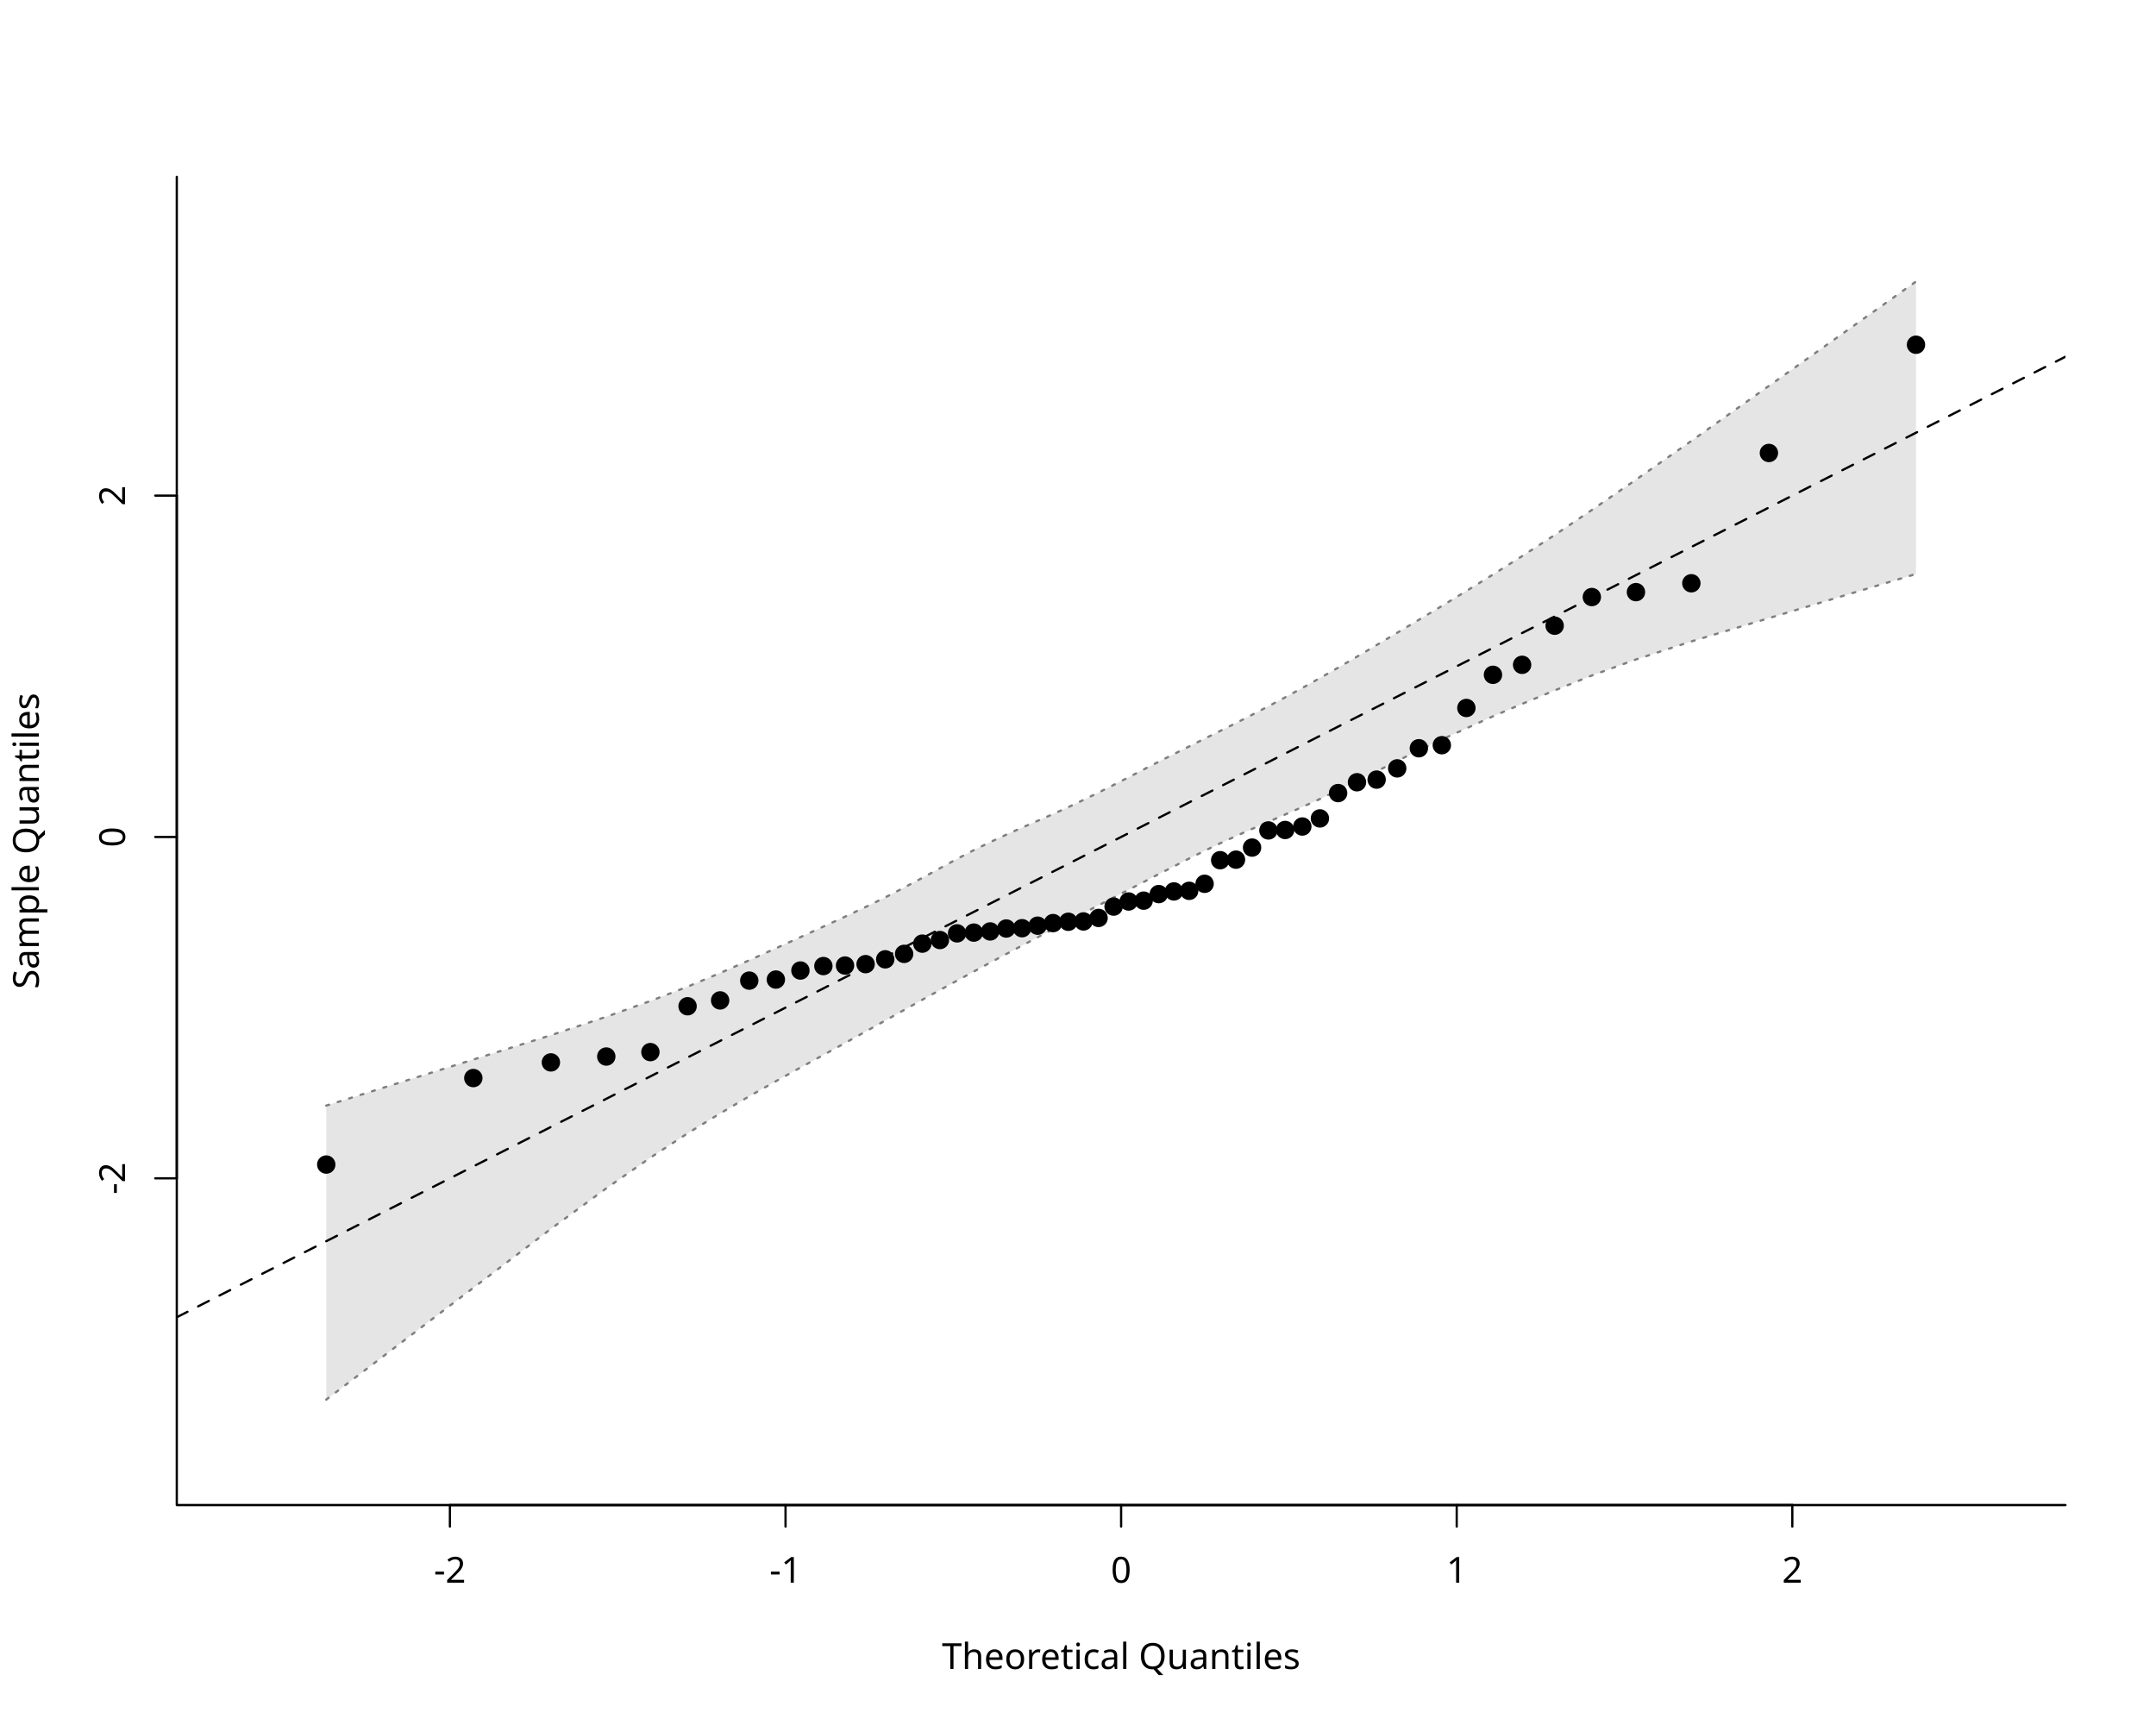
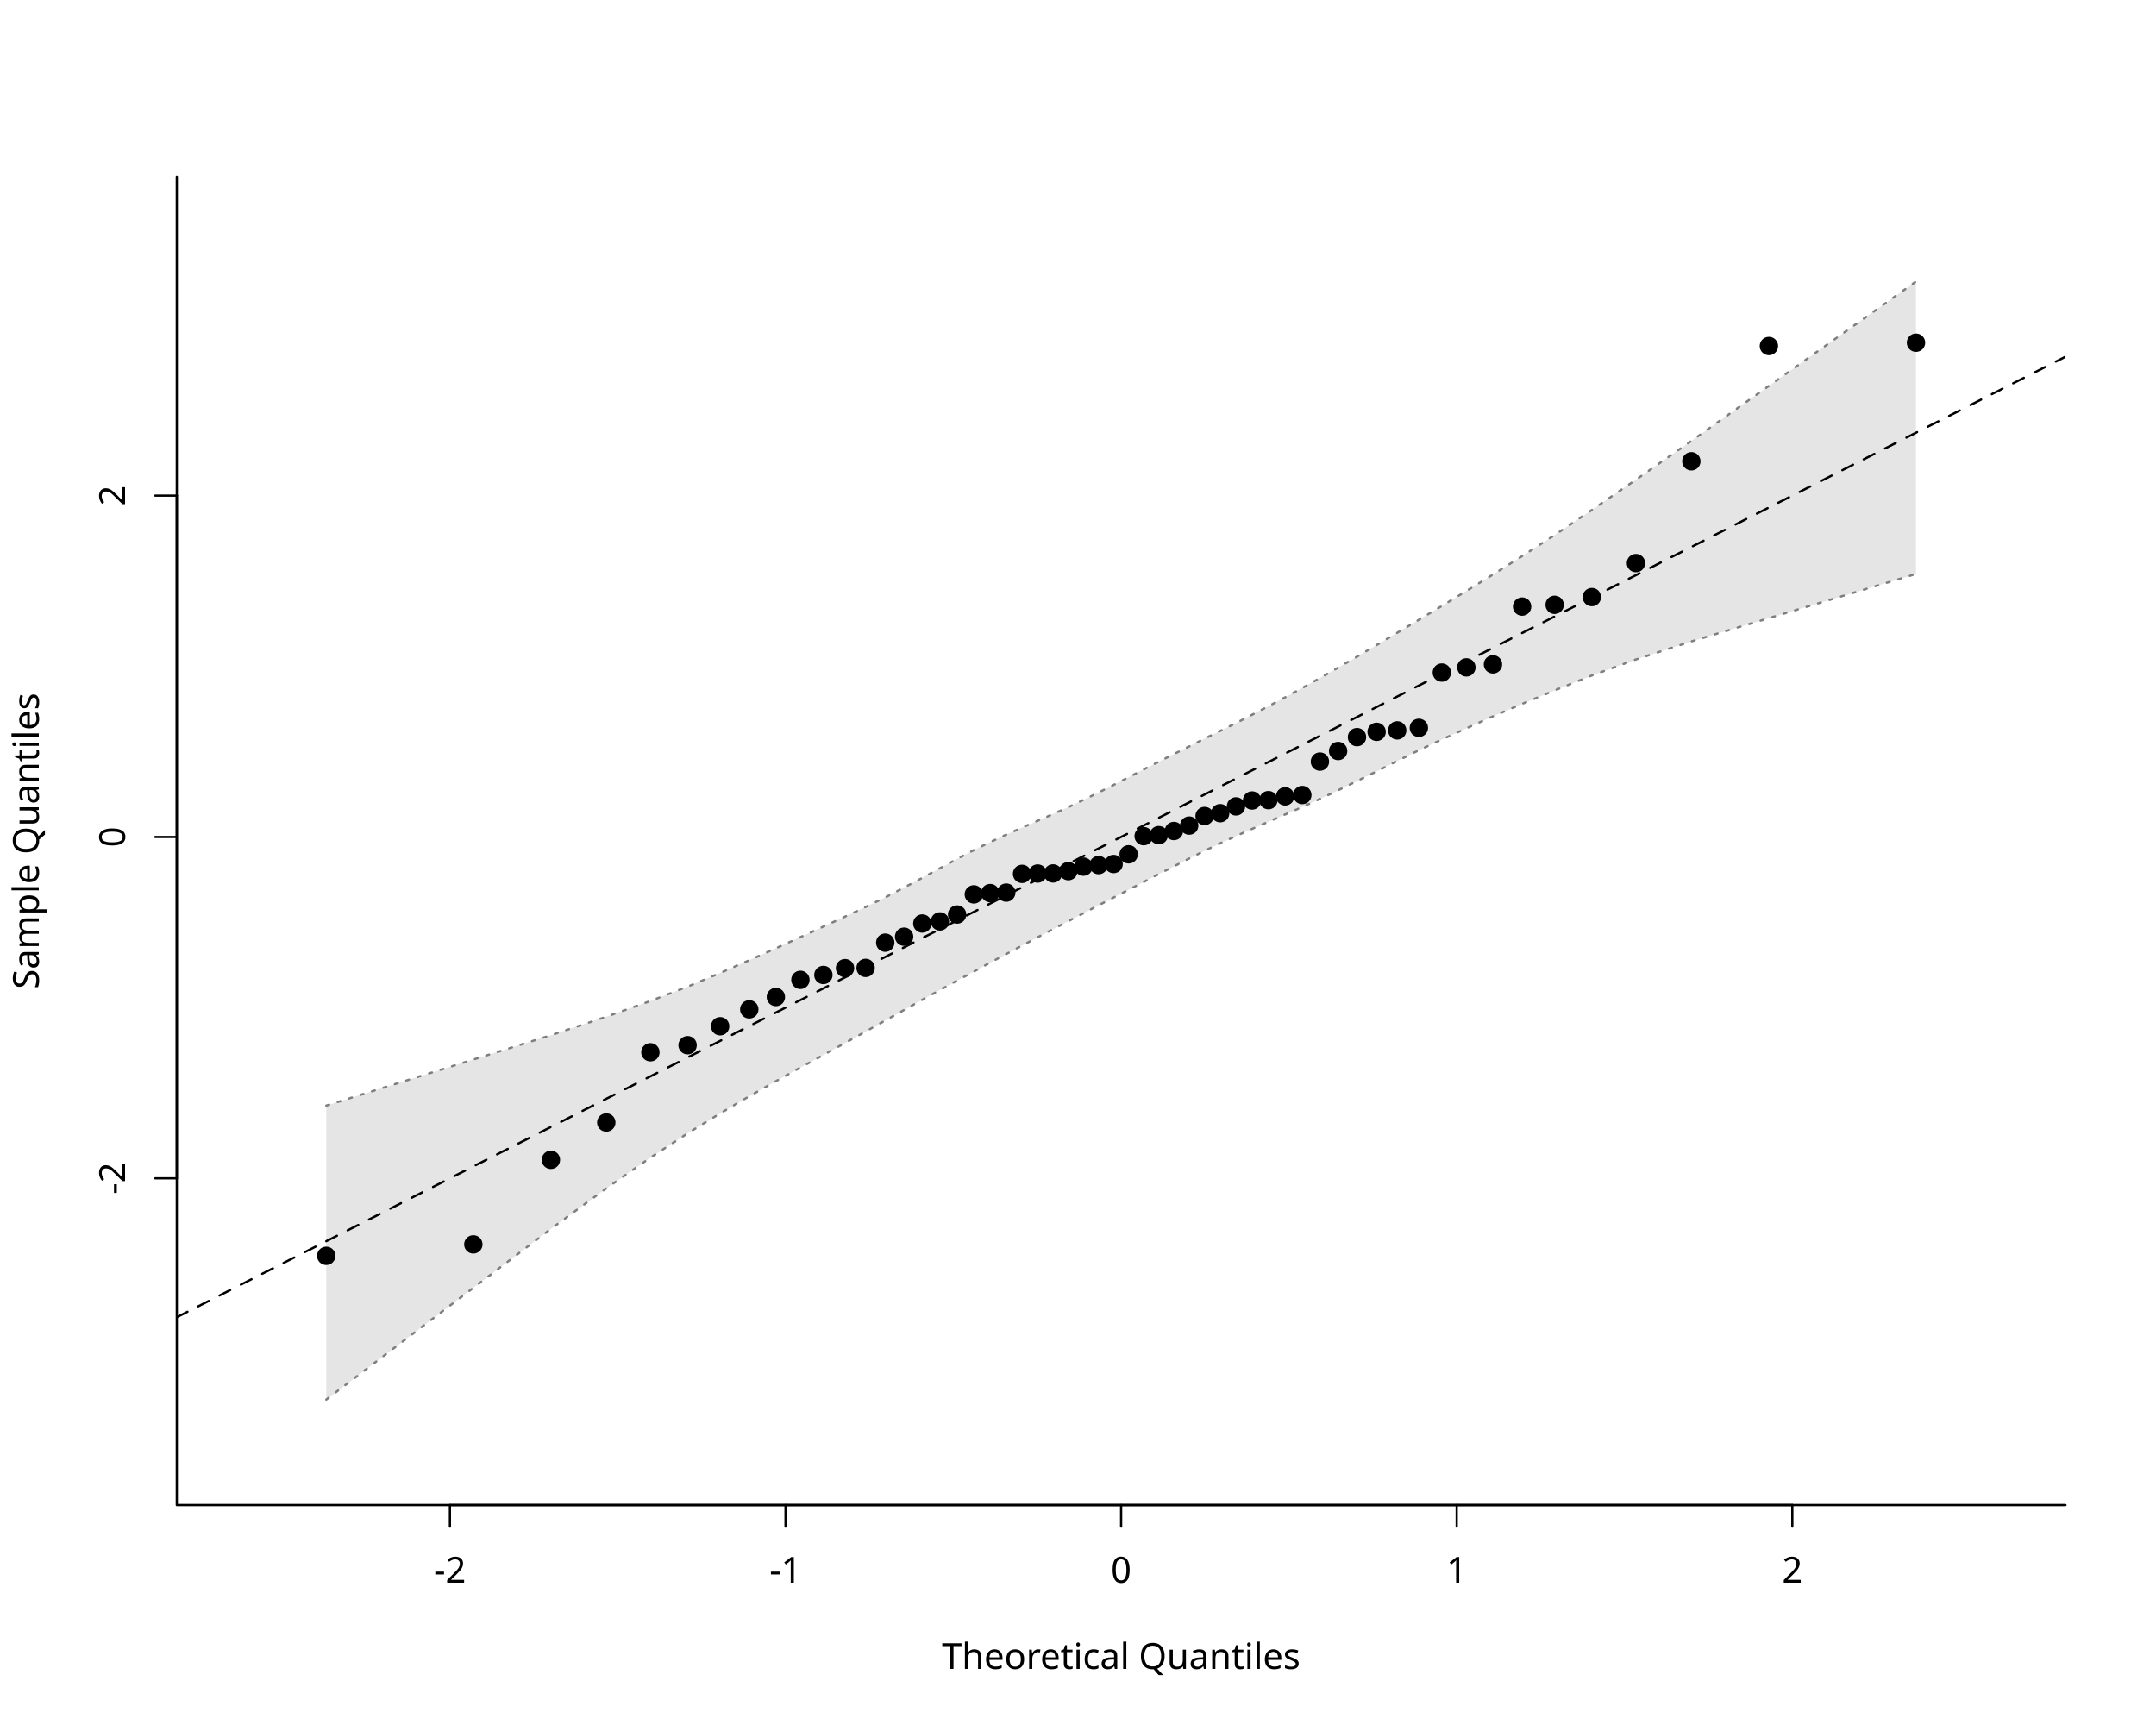
<svg xmlns="http://www.w3.org/2000/svg" class="svglite" data-engine-version="2.0" width="720.00pt" height="576.00pt" viewBox="0 0 720.00 576.00">
  <defs>
    <style type="text/css">
    .svglite line, .svglite polyline, .svglite polygon, .svglite path, .svglite rect, .svglite circle {
      fill: none;
      stroke: #000000;
      stroke-linecap: round;
      stroke-linejoin: round;
      stroke-miterlimit: 10.00;
    }
  </style>
  </defs>
  <rect width="100%" height="100%" style="stroke: none; fill: #FFFFFF;" />
  <defs>
    <clipPath id="cpMC4wMHw3MjAuMDB8MC4wMHw1NzYuMDA=">
      <rect x="0.00" y="0.00" width="720.00" height="576.00" />
    </clipPath>
  </defs>
  <g clip-path="url(#cpMC4wMHw3MjAuMDB8MC4wMHw1NzYuMDA=)">
    <line x1="150.25" y1="502.56" x2="598.55" y2="502.56" style="stroke-width: 0.75;" />
    <line x1="150.25" y1="502.56" x2="150.25" y2="509.76" style="stroke-width: 0.75;" />
    <line x1="262.33" y1="502.56" x2="262.33" y2="509.76" style="stroke-width: 0.75;" />
    <line x1="374.40" y1="502.56" x2="374.40" y2="509.76" style="stroke-width: 0.75;" />
    <line x1="486.47" y1="502.56" x2="486.47" y2="509.76" style="stroke-width: 0.75;" />
    <line x1="598.55" y1="502.56" x2="598.55" y2="509.76" style="stroke-width: 0.75;" />
    <text x="150.25" y="528.48" text-anchor="middle" style="font-size: 12.00px; font-family: sans;" textLength="10.67px" lengthAdjust="spacingAndGlyphs">-2</text>
    <text x="262.33" y="528.48" text-anchor="middle" style="font-size: 12.00px; font-family: sans;" textLength="10.67px" lengthAdjust="spacingAndGlyphs">-1</text>
    <text x="374.40" y="528.48" text-anchor="middle" style="font-size: 12.00px; font-family: sans;" textLength="6.67px" lengthAdjust="spacingAndGlyphs">0</text>
    <text x="486.47" y="528.48" text-anchor="middle" style="font-size: 12.00px; font-family: sans;" textLength="6.67px" lengthAdjust="spacingAndGlyphs">1</text>
    <text x="598.55" y="528.48" text-anchor="middle" style="font-size: 12.00px; font-family: sans;" textLength="6.67px" lengthAdjust="spacingAndGlyphs">2</text>
    <line x1="59.04" y1="393.46" x2="59.04" y2="165.49" style="stroke-width: 0.75;" />
    <line x1="59.04" y1="393.46" x2="51.84" y2="393.46" style="stroke-width: 0.75;" />
    <line x1="59.04" y1="279.48" x2="51.84" y2="279.48" style="stroke-width: 0.75;" />
    <line x1="59.04" y1="165.49" x2="51.84" y2="165.49" style="stroke-width: 0.75;" />
    <text transform="translate(41.76,393.46) rotate(-90)" text-anchor="middle" style="font-size: 12.00px; font-family: sans;" textLength="10.67px" lengthAdjust="spacingAndGlyphs">-2</text>
    <text transform="translate(41.76,279.48) rotate(-90)" text-anchor="middle" style="font-size: 12.00px; font-family: sans;" textLength="6.67px" lengthAdjust="spacingAndGlyphs">0</text>
    <text transform="translate(41.76,165.49) rotate(-90)" text-anchor="middle" style="font-size: 12.00px; font-family: sans;" textLength="6.67px" lengthAdjust="spacingAndGlyphs">2</text>
    <polyline points="59.04,59.04 59.04,502.56 689.76,502.56 " style="stroke-width: 0.75;" />
    <text x="374.40" y="557.28" text-anchor="middle" style="font-size: 12.00px; font-family: sans;" textLength="113.40px" lengthAdjust="spacingAndGlyphs">Theoretical Quantiles</text>
    <text transform="translate(12.96,280.80) rotate(-90)" text-anchor="middle" style="font-size: 12.00px; font-family: sans;" textLength="94.73px" lengthAdjust="spacingAndGlyphs">Sample Quantiles</text>
  </g>
  <defs>
    <clipPath id="cpNTkuMDR8Njg5Ljc2fDU5LjA0fDUwMi41Ng==">
      <rect x="59.04" y="59.04" width="630.72" height="443.52" />
    </clipPath>
  </defs>
  <g clip-path="url(#cpNTkuMDR8Njg5Ljc2fDU5LjA0fDUwMi41Ng==)">
    <polygon points="108.95,467.35 158.07,430.02 183.97,410.34 202.47,396.80 217.20,386.56 229.62,378.44 240.49,371.78 250.22,366.05 259.10,361.04 267.30,356.48 274.97,352.27 282.20,348.27 289.07,344.45 295.63,340.77 301.93,337.24 308.01,333.83 313.89,330.58 319.62,327.44 325.21,324.40 330.67,321.44 336.04,318.56 341.32,315.74 346.52,312.97 351.67,310.26 356.77,307.59 361.83,304.94 366.87,302.29 371.89,299.70 376.91,297.09 381.93,294.50 386.97,291.87 392.03,289.29 397.13,286.66 402.28,284.10 407.48,281.58 412.76,279.17 418.13,276.78 423.59,274.42 429.18,271.97 434.91,269.47 440.79,266.79 446.87,263.89 453.17,260.81 459.73,257.57 466.60,254.10 473.83,250.52 481.50,246.93 489.70,243.20 498.58,239.19 508.31,235.04 519.18,230.54 531.60,225.56 546.33,220.20 564.83,214.18 590.73,206.40 639.85,191.66 639.85,94.01 590.73,128.86 564.83,147.24 546.33,160.18 531.60,170.29 519.18,178.66 508.31,185.70 498.58,191.85 489.70,197.34 481.50,202.35 473.83,206.96 466.60,211.29 459.73,215.39 453.17,219.27 446.87,222.95 440.79,226.41 434.91,229.73 429.18,232.86 423.59,235.83 418.13,238.68 412.76,241.45 407.48,244.07 402.28,246.65 397.13,249.25 392.03,251.79 386.97,254.35 381.93,256.93 376.91,259.55 371.89,262.11 366.87,264.64 361.83,267.10 356.77,269.52 351.67,271.83 346.52,274.08 341.32,276.35 336.04,278.71 330.67,281.20 325.21,283.87 319.62,286.80 313.89,289.93 308.01,293.14 301.93,296.37 295.63,299.65 289.07,302.86 282.20,306.09 274.97,309.40 267.30,312.93 259.10,316.65 250.22,320.65 240.49,324.90 229.62,329.47 217.20,334.25 202.47,339.51 183.97,345.68 158.07,353.80 108.95,369.18 " style="stroke-width: 0.75; stroke: none; fill: #E5E5E5;" />
    <polyline points="108.95,467.35 158.07,430.02 183.97,410.34 202.47,396.80 217.20,386.56 229.62,378.44 240.49,371.78 250.22,366.05 259.10,361.04 267.30,356.48 274.97,352.27 282.20,348.27 289.07,344.45 295.63,340.77 301.93,337.24 308.01,333.83 313.89,330.58 319.62,327.44 325.21,324.40 330.67,321.44 336.04,318.56 341.32,315.74 346.52,312.97 351.67,310.26 356.77,307.59 361.83,304.94 366.87,302.29 371.89,299.70 376.91,297.09 381.93,294.50 386.97,291.87 392.03,289.29 397.13,286.66 402.28,284.10 407.48,281.58 412.76,279.17 418.13,276.78 423.59,274.42 429.18,271.97 434.91,269.47 440.79,266.79 446.87,263.89 453.17,260.81 459.73,257.57 466.60,254.10 473.83,250.52 481.50,246.93 489.70,243.20 498.58,239.19 508.31,235.04 519.18,230.54 531.60,225.56 546.33,220.20 564.83,214.18 590.73,206.40 639.85,191.66 " style="stroke-width: 0.75; stroke: #7F7F7F; stroke-dasharray: 1.00,3.00;" />
    <polyline points="108.95,369.18 158.07,353.80 183.97,345.68 202.47,339.51 217.20,334.25 229.62,329.47 240.49,324.90 250.22,320.65 259.10,316.65 267.30,312.93 274.97,309.40 282.20,306.09 289.07,302.86 295.63,299.65 301.93,296.37 308.01,293.14 313.89,289.93 319.62,286.80 325.21,283.87 330.67,281.20 336.04,278.71 341.32,276.35 346.52,274.08 351.67,271.83 356.77,269.52 361.83,267.10 366.87,264.64 371.89,262.11 376.91,259.55 381.93,256.93 386.97,254.35 392.03,251.79 397.13,249.25 402.28,246.65 407.48,244.07 412.76,241.45 418.13,238.68 423.59,235.83 429.18,232.86 434.91,229.73 440.79,226.41 446.87,222.95 453.17,219.27 459.73,215.39 466.60,211.29 473.83,206.96 481.50,202.35 489.70,197.34 498.58,191.85 508.31,185.70 519.18,178.66 531.60,170.29 546.33,160.18 564.83,147.24 590.73,128.86 639.85,94.01 " style="stroke-width: 0.75; stroke: #7F7F7F; stroke-dasharray: 1.00,3.00;" />
    <line x1="59.04" y1="439.84" x2="689.76" y2="119.11" style="stroke-width: 0.75; stroke-dasharray: 4.00,4.00;" />
-     <circle cx="108.95" cy="388.86" r="2.70" style="stroke-width: 0.75; fill: #000000;" />
-     <circle cx="158.07" cy="359.98" r="2.70" style="stroke-width: 0.75; fill: #000000;" />
-     <circle cx="183.97" cy="354.75" r="2.70" style="stroke-width: 0.75; fill: #000000;" />
-     <circle cx="202.47" cy="352.79" r="2.70" style="stroke-width: 0.75; fill: #000000;" />
-     <circle cx="217.20" cy="351.31" r="2.70" style="stroke-width: 0.75; fill: #000000;" />
-     <circle cx="229.62" cy="336.00" r="2.70" style="stroke-width: 0.75; fill: #000000;" />
-     <circle cx="240.49" cy="334.05" r="2.70" style="stroke-width: 0.75; fill: #000000;" />
-     <circle cx="250.22" cy="327.44" r="2.70" style="stroke-width: 0.75; fill: #000000;" />
-     <circle cx="259.10" cy="327.09" r="2.70" style="stroke-width: 0.75; fill: #000000;" />
-     <circle cx="267.30" cy="324.07" r="2.70" style="stroke-width: 0.75; fill: #000000;" />
-     <circle cx="274.97" cy="322.58" r="2.70" style="stroke-width: 0.75; fill: #000000;" />
-     <circle cx="282.20" cy="322.41" r="2.70" style="stroke-width: 0.75; fill: #000000;" />
-     <circle cx="289.07" cy="321.94" r="2.70" style="stroke-width: 0.75; fill: #000000;" />
-     <circle cx="295.63" cy="320.33" r="2.70" style="stroke-width: 0.75; fill: #000000;" />
-     <circle cx="301.93" cy="318.51" r="2.70" style="stroke-width: 0.75; fill: #000000;" />
-     <circle cx="308.01" cy="315.09" r="2.70" style="stroke-width: 0.75; fill: #000000;" />
-     <circle cx="313.89" cy="313.89" r="2.70" style="stroke-width: 0.75; fill: #000000;" />
-     <circle cx="319.62" cy="311.66" r="2.70" style="stroke-width: 0.75; fill: #000000;" />
-     <circle cx="325.21" cy="311.41" r="2.70" style="stroke-width: 0.75; fill: #000000;" />
-     <circle cx="330.67" cy="311.02" r="2.70" style="stroke-width: 0.75; fill: #000000;" />
-     <circle cx="336.04" cy="310.04" r="2.70" style="stroke-width: 0.75; fill: #000000;" />
-     <circle cx="341.32" cy="309.94" r="2.70" style="stroke-width: 0.75; fill: #000000;" />
-     <circle cx="346.52" cy="309.10" r="2.70" style="stroke-width: 0.75; fill: #000000;" />
-     <circle cx="351.67" cy="308.23" r="2.70" style="stroke-width: 0.75; fill: #000000;" />
-     <circle cx="356.77" cy="307.79" r="2.70" style="stroke-width: 0.75; fill: #000000;" />
-     <circle cx="361.83" cy="307.68" r="2.70" style="stroke-width: 0.75; fill: #000000;" />
-     <circle cx="366.87" cy="306.51" r="2.70" style="stroke-width: 0.75; fill: #000000;" />
-     <circle cx="371.89" cy="302.72" r="2.70" style="stroke-width: 0.75; fill: #000000;" />
-     <circle cx="376.91" cy="301.02" r="2.70" style="stroke-width: 0.75; fill: #000000;" />
-     <circle cx="381.93" cy="300.74" r="2.70" style="stroke-width: 0.75; fill: #000000;" />
-     <circle cx="386.97" cy="298.55" r="2.70" style="stroke-width: 0.75; fill: #000000;" />
-     <circle cx="392.03" cy="297.66" r="2.70" style="stroke-width: 0.75; fill: #000000;" />
-     <circle cx="397.13" cy="297.46" r="2.70" style="stroke-width: 0.75; fill: #000000;" />
-     <circle cx="402.28" cy="295.11" r="2.70" style="stroke-width: 0.75; fill: #000000;" />
-     <circle cx="407.48" cy="287.23" r="2.70" style="stroke-width: 0.75; fill: #000000;" />
-     <circle cx="412.76" cy="287.05" r="2.70" style="stroke-width: 0.75; fill: #000000;" />
-     <circle cx="418.13" cy="283.02" r="2.70" style="stroke-width: 0.75; fill: #000000;" />
-     <circle cx="423.59" cy="277.29" r="2.70" style="stroke-width: 0.75; fill: #000000;" />
-     <circle cx="429.18" cy="277.14" r="2.70" style="stroke-width: 0.75; fill: #000000;" />
-     <circle cx="434.91" cy="275.98" r="2.70" style="stroke-width: 0.75; fill: #000000;" />
-     <circle cx="440.79" cy="273.28" r="2.70" style="stroke-width: 0.75; fill: #000000;" />
-     <circle cx="446.87" cy="264.82" r="2.70" style="stroke-width: 0.75; fill: #000000;" />
-     <circle cx="453.17" cy="261.20" r="2.70" style="stroke-width: 0.75; fill: #000000;" />
-     <circle cx="459.73" cy="260.32" r="2.70" style="stroke-width: 0.75; fill: #000000;" />
-     <circle cx="466.60" cy="256.57" r="2.70" style="stroke-width: 0.75; fill: #000000;" />
-     <circle cx="473.83" cy="249.85" r="2.70" style="stroke-width: 0.75; fill: #000000;" />
-     <circle cx="481.50" cy="248.83" r="2.70" style="stroke-width: 0.75; fill: #000000;" />
-     <circle cx="489.70" cy="236.40" r="2.70" style="stroke-width: 0.75; fill: #000000;" />
-     <circle cx="498.58" cy="225.33" r="2.70" style="stroke-width: 0.75; fill: #000000;" />
-     <circle cx="508.31" cy="221.99" r="2.70" style="stroke-width: 0.75; fill: #000000;" />
-     <circle cx="519.18" cy="208.93" r="2.70" style="stroke-width: 0.75; fill: #000000;" />
-     <circle cx="531.60" cy="199.36" r="2.70" style="stroke-width: 0.75; fill: #000000;" />
-     <circle cx="546.33" cy="197.72" r="2.70" style="stroke-width: 0.75; fill: #000000;" />
-     <circle cx="564.83" cy="194.76" r="2.70" style="stroke-width: 0.75; fill: #000000;" />
-     <circle cx="590.73" cy="151.25" r="2.70" style="stroke-width: 0.75; fill: #000000;" />
-     <circle cx="639.85" cy="115.11" r="2.70" style="stroke-width: 0.75; fill: #000000;" />
+     <circle cx="108.95" cy="419.34" r="2.70" style="stroke-width: 0.75; fill: #000000;" />
+     <circle cx="158.07" cy="415.52" r="2.70" style="stroke-width: 0.75; fill: #000000;" />
+     <circle cx="183.97" cy="387.28" r="2.70" style="stroke-width: 0.75; fill: #000000;" />
+     <circle cx="202.47" cy="374.82" r="2.70" style="stroke-width: 0.75; fill: #000000;" />
+     <circle cx="217.20" cy="351.37" r="2.70" style="stroke-width: 0.75; fill: #000000;" />
+     <circle cx="229.62" cy="349.01" r="2.70" style="stroke-width: 0.75; fill: #000000;" />
+     <circle cx="240.49" cy="342.68" r="2.70" style="stroke-width: 0.75; fill: #000000;" />
+     <circle cx="250.22" cy="337.04" r="2.70" style="stroke-width: 0.75; fill: #000000;" />
+     <circle cx="259.10" cy="332.92" r="2.70" style="stroke-width: 0.75; fill: #000000;" />
+     <circle cx="267.30" cy="327.19" r="2.70" style="stroke-width: 0.75; fill: #000000;" />
+     <circle cx="274.97" cy="325.56" r="2.70" style="stroke-width: 0.75; fill: #000000;" />
+     <circle cx="282.20" cy="323.28" r="2.70" style="stroke-width: 0.75; fill: #000000;" />
+     <circle cx="289.07" cy="323.20" r="2.70" style="stroke-width: 0.75; fill: #000000;" />
+     <circle cx="295.63" cy="314.77" r="2.70" style="stroke-width: 0.75; fill: #000000;" />
+     <circle cx="301.93" cy="312.78" r="2.70" style="stroke-width: 0.75; fill: #000000;" />
+     <circle cx="308.01" cy="308.38" r="2.70" style="stroke-width: 0.75; fill: #000000;" />
+     <circle cx="313.89" cy="307.68" r="2.70" style="stroke-width: 0.75; fill: #000000;" />
+     <circle cx="319.62" cy="305.37" r="2.70" style="stroke-width: 0.75; fill: #000000;" />
+     <circle cx="325.21" cy="298.65" r="2.70" style="stroke-width: 0.75; fill: #000000;" />
+     <circle cx="330.67" cy="298.22" r="2.70" style="stroke-width: 0.75; fill: #000000;" />
+     <circle cx="336.04" cy="298.06" r="2.70" style="stroke-width: 0.75; fill: #000000;" />
+     <circle cx="341.32" cy="291.80" r="2.70" style="stroke-width: 0.75; fill: #000000;" />
+     <circle cx="346.52" cy="291.69" r="2.70" style="stroke-width: 0.75; fill: #000000;" />
+     <circle cx="351.67" cy="291.66" r="2.70" style="stroke-width: 0.75; fill: #000000;" />
+     <circle cx="356.77" cy="290.89" r="2.70" style="stroke-width: 0.75; fill: #000000;" />
+     <circle cx="361.83" cy="289.39" r="2.70" style="stroke-width: 0.75; fill: #000000;" />
+     <circle cx="366.87" cy="288.87" r="2.70" style="stroke-width: 0.75; fill: #000000;" />
+     <circle cx="371.89" cy="288.51" r="2.70" style="stroke-width: 0.75; fill: #000000;" />
+     <circle cx="376.91" cy="285.27" r="2.70" style="stroke-width: 0.75; fill: #000000;" />
+     <circle cx="381.93" cy="279.21" r="2.70" style="stroke-width: 0.75; fill: #000000;" />
+     <circle cx="386.97" cy="278.88" r="2.70" style="stroke-width: 0.75; fill: #000000;" />
+     <circle cx="392.03" cy="277.49" r="2.70" style="stroke-width: 0.75; fill: #000000;" />
+     <circle cx="397.13" cy="275.68" r="2.70" style="stroke-width: 0.75; fill: #000000;" />
+     <circle cx="402.28" cy="272.48" r="2.70" style="stroke-width: 0.75; fill: #000000;" />
+     <circle cx="407.48" cy="271.54" r="2.70" style="stroke-width: 0.75; fill: #000000;" />
+     <circle cx="412.76" cy="269.27" r="2.70" style="stroke-width: 0.75; fill: #000000;" />
+     <circle cx="418.13" cy="267.30" r="2.70" style="stroke-width: 0.75; fill: #000000;" />
+     <circle cx="423.59" cy="267.18" r="2.70" style="stroke-width: 0.75; fill: #000000;" />
+     <circle cx="429.18" cy="265.92" r="2.70" style="stroke-width: 0.75; fill: #000000;" />
+     <circle cx="434.91" cy="265.47" r="2.70" style="stroke-width: 0.75; fill: #000000;" />
+     <circle cx="440.79" cy="254.31" r="2.70" style="stroke-width: 0.75; fill: #000000;" />
+     <circle cx="446.87" cy="250.77" r="2.70" style="stroke-width: 0.75; fill: #000000;" />
+     <circle cx="453.17" cy="246.14" r="2.70" style="stroke-width: 0.75; fill: #000000;" />
+     <circle cx="459.73" cy="244.37" r="2.70" style="stroke-width: 0.75; fill: #000000;" />
+     <circle cx="466.60" cy="243.89" r="2.70" style="stroke-width: 0.75; fill: #000000;" />
+     <circle cx="473.83" cy="243.04" r="2.70" style="stroke-width: 0.75; fill: #000000;" />
+     <circle cx="481.50" cy="224.59" r="2.70" style="stroke-width: 0.75; fill: #000000;" />
+     <circle cx="489.70" cy="222.85" r="2.70" style="stroke-width: 0.75; fill: #000000;" />
+     <circle cx="498.58" cy="221.84" r="2.70" style="stroke-width: 0.75; fill: #000000;" />
+     <circle cx="508.31" cy="202.55" r="2.70" style="stroke-width: 0.75; fill: #000000;" />
+     <circle cx="519.18" cy="201.96" r="2.70" style="stroke-width: 0.75; fill: #000000;" />
+     <circle cx="531.60" cy="199.38" r="2.70" style="stroke-width: 0.75; fill: #000000;" />
+     <circle cx="546.33" cy="188.03" r="2.70" style="stroke-width: 0.75; fill: #000000;" />
+     <circle cx="564.83" cy="154.03" r="2.70" style="stroke-width: 0.75; fill: #000000;" />
+     <circle cx="590.73" cy="115.54" r="2.70" style="stroke-width: 0.75; fill: #000000;" />
+     <circle cx="639.85" cy="114.43" r="2.70" style="stroke-width: 0.75; fill: #000000;" />
  </g>
</svg>
